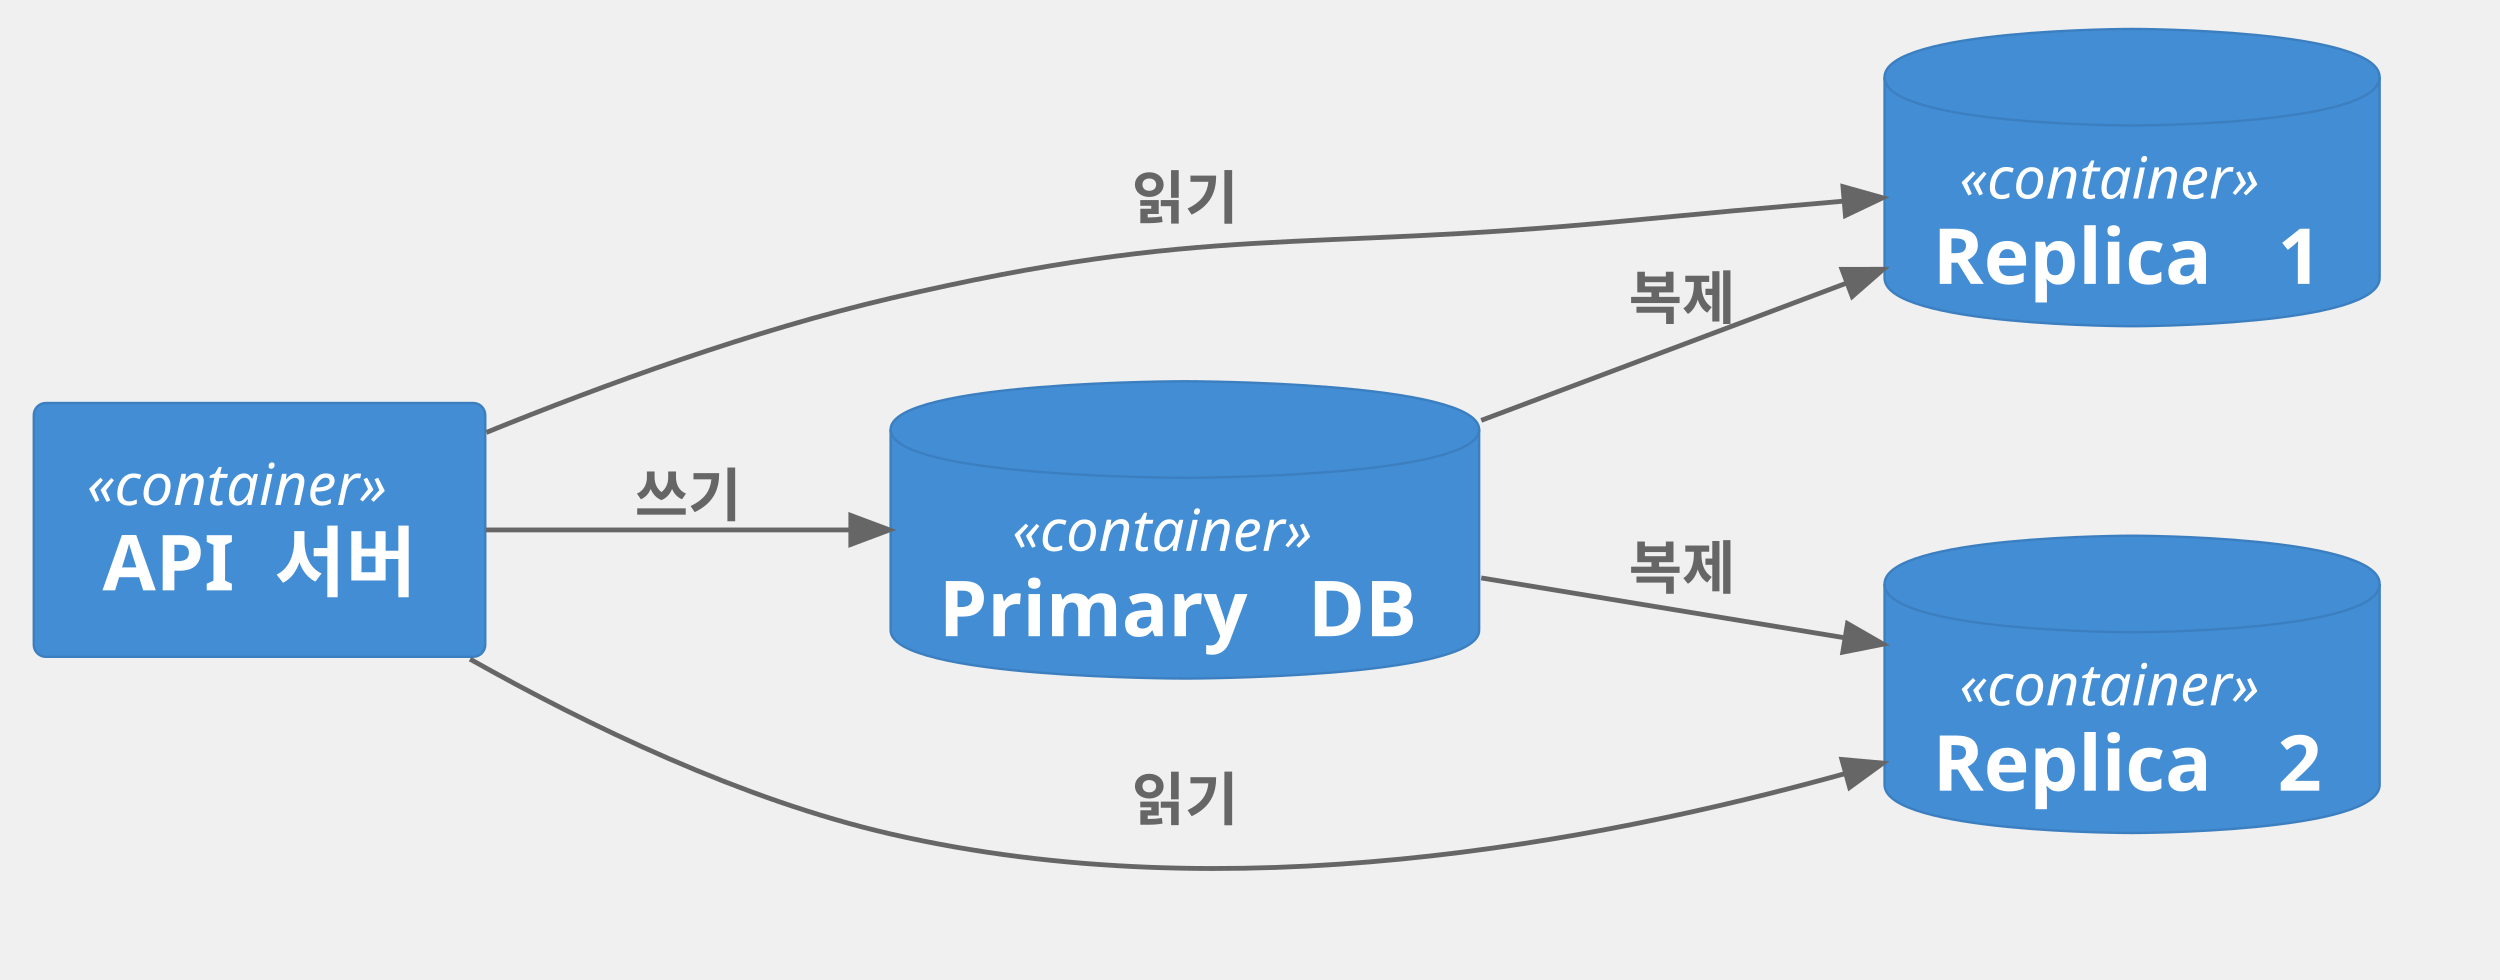
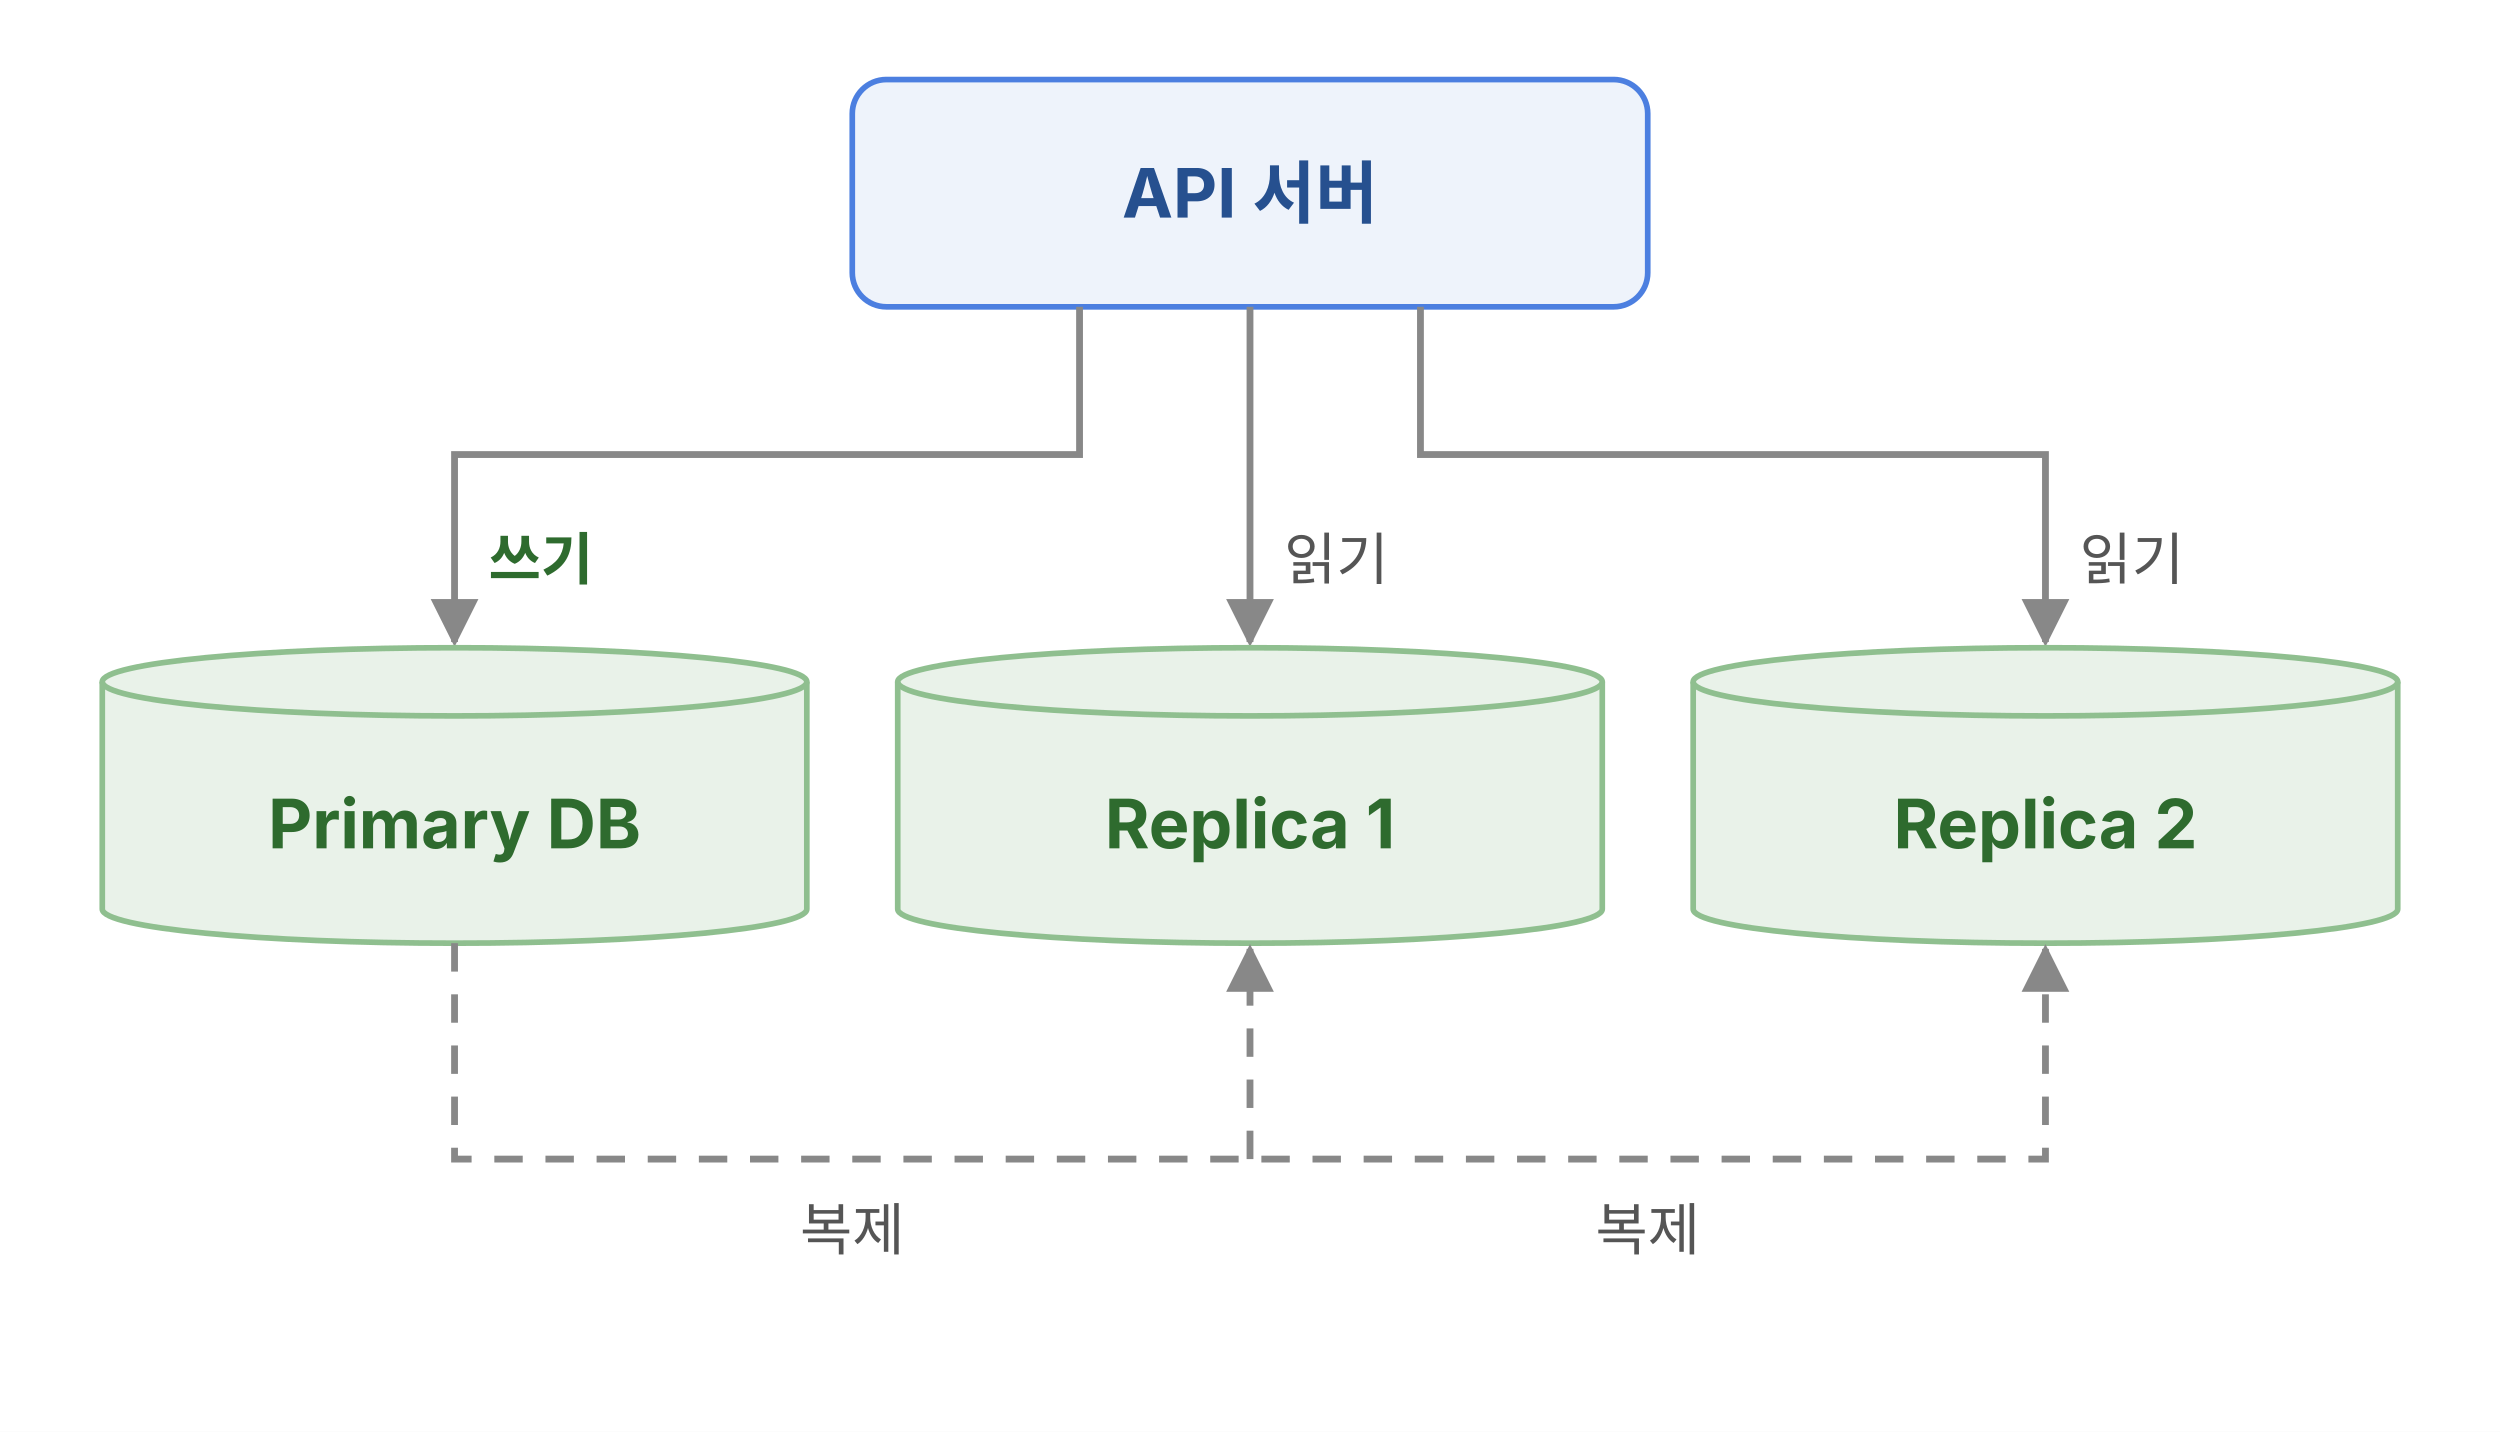
- <svg xmlns="http://www.w3.org/2000/svg" contentStyleType="text/css" data-diagram-type="DESCRIPTION" height="203px" preserveAspectRatio="none" style="width:518px;height:203px;background:#FFFFFF;" version="1.1" viewBox="0 0 518 203" width="518px" zoomAndPan="magnify">
-   <defs />
-   <g>
-     <g class="entity" data-qualified-name="api" data-source-line="2010" id="ent0001">
-       <rect fill="#438DD5" height="52.594" rx="2.5" ry="2.5" style="stroke:#3C7FC0;stroke-width:0.5;" width="93.543" x="7" y="83.5" />
-       <text fill="#FFFFFF" font-family="sans-serif" font-size="12" font-style="italic" lengthAdjust="spacing" textLength="71.543" x="18" y="104.639">«container»</text>
-       <text fill="#FFFFFF" font-family="sans-serif" font-size="16" font-weight="700" lengthAdjust="spacing" textLength="30.062" x="21.235" y="122.32">API</text>
-       <text fill="#FFFFFF" font-family="sans-serif" font-size="16" font-weight="700" lengthAdjust="spacing" textLength="5.57" x="51.297" y="122.32"> </text>
-       <text fill="#FFFFFF" font-family="sans-serif" font-size="16" font-weight="700" lengthAdjust="spacing" textLength="29.44" x="56.868" y="122.32">서버</text>
-     </g>
-     <g class="entity" data-qualified-name="primary" data-source-line="2014" id="ent0002">
-       <path d="M184.54,89 C184.54,79 245.509,79 245.509,79 C245.509,79 306.478,79 306.478,89 L306.478,130.594 C306.478,140.594 245.509,140.594 245.509,140.594 C245.509,140.594 184.54,140.594 184.54,130.594 L184.54,89" fill="#438DD5" style="stroke:#3C7FC0;stroke-width:0.5;" />
-       <path d="M184.54,89 C184.54,99 245.509,99 245.509,99 C245.509,99 306.478,99 306.478,89" fill="none" style="stroke:#3C7FC0;stroke-width:0.5;" />
-       <text fill="#FFFFFF" font-family="sans-serif" font-size="12" font-style="italic" lengthAdjust="spacing" textLength="71.543" x="209.737" y="114.139">«container»</text>
-       <text fill="#FFFFFF" font-family="sans-serif" font-size="16" font-weight="700" lengthAdjust="spacing" textLength="70.891" x="194.54" y="131.82">Primary</text>
-       <text fill="#FFFFFF" font-family="sans-serif" font-size="16" font-weight="700" lengthAdjust="spacing" textLength="5.57" x="265.431" y="131.82"> </text>
-       <text fill="#FFFFFF" font-family="sans-serif" font-size="16" font-weight="700" lengthAdjust="spacing" textLength="25.477" x="271.001" y="131.82">DB</text>
-     </g>
-     <g class="entity" data-qualified-name="r1" data-source-line="2014" id="ent0003">
-       <path d="M390.48,16 C390.48,6 441.769,6 441.769,6 C441.769,6 493.058,6 493.058,16 L493.058,57.594 C493.058,67.594 441.769,67.594 441.769,67.594 C441.769,67.594 390.48,67.594 390.48,57.594 L390.48,16" fill="#438DD5" style="stroke:#3C7FC0;stroke-width:0.5;" />
-       <path d="M390.48,16 C390.48,26 441.769,26 441.769,26 C441.769,26 493.058,26 493.058,16" fill="none" style="stroke:#3C7FC0;stroke-width:0.5;" />
-       <text fill="#FFFFFF" font-family="sans-serif" font-size="12" font-style="italic" lengthAdjust="spacing" textLength="71.543" x="405.998" y="41.139">«container»</text>
-       <text fill="#FFFFFF" font-family="sans-serif" font-size="16" font-weight="700" lengthAdjust="spacing" textLength="65.875" x="400.48" y="58.82">Replica</text>
-       <text fill="#FFFFFF" font-family="sans-serif" font-size="16" font-weight="700" lengthAdjust="spacing" textLength="5.57" x="466.355" y="58.82"> </text>
-       <text fill="#FFFFFF" font-family="sans-serif" font-size="16" font-weight="700" lengthAdjust="spacing" textLength="11.133" x="471.925" y="58.82">1</text>
-     </g>
-     <g class="entity" data-qualified-name="r2" data-source-line="2014" id="ent0004">
-       <path d="M390.48,121 C390.48,111 441.769,111 441.769,111 C441.769,111 493.058,111 493.058,121 L493.058,162.594 C493.058,172.594 441.769,172.594 441.769,172.594 C441.769,172.594 390.48,172.594 390.48,162.594 L390.48,121" fill="#438DD5" style="stroke:#3C7FC0;stroke-width:0.5;" />
-       <path d="M390.48,121 C390.48,131 441.769,131 441.769,131 C441.769,131 493.058,131 493.058,121" fill="none" style="stroke:#3C7FC0;stroke-width:0.5;" />
-       <text fill="#FFFFFF" font-family="sans-serif" font-size="12" font-style="italic" lengthAdjust="spacing" textLength="71.543" x="405.998" y="146.139">«container»</text>
-       <text fill="#FFFFFF" font-family="sans-serif" font-size="16" font-weight="700" lengthAdjust="spacing" textLength="65.875" x="400.48" y="163.82">Replica</text>
-       <text fill="#FFFFFF" font-family="sans-serif" font-size="16" font-weight="700" lengthAdjust="spacing" textLength="5.57" x="466.355" y="163.82"> </text>
-       <text fill="#FFFFFF" font-family="sans-serif" font-size="16" font-weight="700" lengthAdjust="spacing" textLength="11.133" x="471.925" y="163.82">2</text>
-     </g>
-     <g class="link" data-entity-1="ent0001" data-entity-2="ent0002" data-link-type="dependency" data-source-line="1404" id="lnk5">
-       <path d="M100.7,109.8 C125.82,109.8 149.24,109.8 176.29,109.8" fill="none" id="api-to-primary" style="stroke:#666666;stroke-width:1;" />
-       <polygon fill="#666666" points="184.29,109.8,176.29,106.8,176.29,112.8,184.29,109.8" style="stroke:#666666;stroke-width:1;stroke-linejoin:miter;stroke-miterlimit:10;" />
-       <text fill="#666666" font-family="sans-serif" font-size="12" font-weight="700" lengthAdjust="spacing" textLength="22.08" x="131.54" y="106.939">쓰기</text>
-     </g>
-     <g class="link" data-entity-1="ent0001" data-entity-2="ent0003" data-link-type="dependency" data-source-line="1404" id="lnk6">
-       <path d="M100.76,89.6 C125.2,79.68 156.01,68.47 184.54,61.8 C250.66,46.35 268.89,52.27 336.48,45.8 C353.94,44.13 365.079,43.123 382.119,41.663" fill="none" id="api-to-r1" style="stroke:#666666;stroke-width:1;" />
-       <polygon fill="#666666" points="390.09,40.98,381.863,38.674,382.375,44.652,390.09,40.98" style="stroke:#666666;stroke-width:1;stroke-linejoin:miter;stroke-miterlimit:10;" />
-       <text fill="#666666" font-family="sans-serif" font-size="12" font-weight="700" lengthAdjust="spacing" textLength="22.08" x="234.51" y="45.299">읽기</text>
-     </g>
-     <g class="link" data-entity-1="ent0001" data-entity-2="ent0004" data-link-type="dependency" data-source-line="1404" id="lnk7">
-       <path d="M97.39,136.57 C121.87,150.36 153.79,165.73 184.54,172.8 C254.85,188.96 330.36,174.675 382.44,160.255" fill="none" id="api-to-r2" style="stroke:#666666;stroke-width:1;" />
-       <polygon fill="#666666" points="390.15,158.12,381.64,157.363,383.241,163.146,390.15,158.12" style="stroke:#666666;stroke-width:1;stroke-linejoin:miter;stroke-miterlimit:10;" />
-       <text fill="#666666" font-family="sans-serif" font-size="12" font-weight="700" lengthAdjust="spacing" textLength="22.08" x="234.51" y="169.939">읽기</text>
-     </g>
-     <g class="link" data-entity-1="ent0002" data-entity-2="ent0003" data-link-type="dependency" data-source-line="1404" id="lnk8">
-       <path d="M306.91,87.1 C333.64,77.06 357.231,68.195 382.721,58.614" fill="none" id="primary-to-r1" style="stroke:#666666;stroke-width:1;" />
-       <polygon fill="#666666" points="390.21,55.8,381.666,55.806,383.777,61.423,390.21,55.8" style="stroke:#666666;stroke-width:1;stroke-linejoin:miter;stroke-miterlimit:10;" />
-       <text fill="#666666" font-family="sans-serif" font-size="12" font-weight="700" lengthAdjust="spacing" textLength="22.08" x="337.48" y="66.069">복제</text>
-     </g>
-     <g class="link" data-entity-1="ent0002" data-entity-2="ent0004" data-link-type="dependency" data-source-line="1404" id="lnk9">
-       <path d="M306.91,119.75 C333.64,124.15 356.826,127.969 382.316,132.169" fill="none" id="primary-to-r2" style="stroke:#666666;stroke-width:1;" />
-       <polygon fill="#666666" points="390.21,133.47,382.804,129.209,381.829,135.13,390.21,133.47" style="stroke:#666666;stroke-width:1;stroke-linejoin:miter;stroke-miterlimit:10;" />
-       <text fill="#666666" font-family="sans-serif" font-size="12" font-weight="700" lengthAdjust="spacing" textLength="22.08" x="337.48" y="121.979">복제</text>
-     </g>
-   </g>
+ <svg xmlns="http://www.w3.org/2000/svg" width="440" height="252" viewBox="0 0 440 252" font-family="-apple-system, 'Segoe UI', 'Noto Sans KR', sans-serif">
+   <defs>
+     <marker id="ah" viewBox="0 0 10 10" refX="9" refY="5" markerWidth="7" markerHeight="7" orient="auto-start-reverse">
+       <path d="M0,0 L10,5 L0,10 z" fill="#888" />
+     </marker>
+   </defs>
+   <rect x="0" y="0" width="440" height="252" fill="#FFFFFF" />
+   <rect x="150" y="14" width="140" height="40" rx="6" fill="#EEF3FB" stroke="#4C7FE0" />
+   <text x="220" y="38.3" font-size="12" fill="#26508F" text-anchor="middle" font-weight="bold">API 서버</text>
+   <polyline points="190,54 190,80 80,80 80,113" fill="none" stroke="#888" stroke-width="1.2" marker-end="url(#ah)" />
+   <text x="86" y="102" font-size="10" fill="#2E6B2E" text-anchor="start" font-weight="bold" stroke="#FFFFFF" stroke-width="3" paint-order="stroke">쓰기</text>
+   <line x1="220" y1="54" x2="220" y2="113" stroke="#888" stroke-width="1.2" marker-end="url(#ah)" />
+   <text x="226" y="102" font-size="10" fill="#555" text-anchor="start" stroke="#FFFFFF" stroke-width="3" paint-order="stroke">읽기</text>
+   <polyline points="250,54 250,80 360,80 360,113" fill="none" stroke="#888" stroke-width="1.2" marker-end="url(#ah)" />
+   <text x="366" y="102" font-size="10" fill="#555" text-anchor="start" stroke="#FFFFFF" stroke-width="3" paint-order="stroke">읽기</text>
+   <path d="M18.0,120 a62.0,6 0 0,1 124,0 v40 a62.0,6 0 0,1 -124,0 z" fill="#E9F2E9" stroke="#8FBF8F" />
+   <path d="M18.0,120 a62.0,6 0 0,0 124,0" fill="none" stroke="#8FBF8F" />
+   <text x="80" y="149.3" font-size="12" fill="#2E6B2E" text-anchor="middle" font-weight="bold">Primary DB</text>
+   <path d="M158.0,120 a62.0,6 0 0,1 124,0 v40 a62.0,6 0 0,1 -124,0 z" fill="#E9F2E9" stroke="#8FBF8F" />
+   <path d="M158.0,120 a62.0,6 0 0,0 124,0" fill="none" stroke="#8FBF8F" />
+   <text x="220" y="149.3" font-size="12" fill="#2E6B2E" text-anchor="middle" font-weight="bold">Replica 1</text>
+   <path d="M298.0,120 a62.0,6 0 0,1 124,0 v40 a62.0,6 0 0,1 -124,0 z" fill="#E9F2E9" stroke="#8FBF8F" />
+   <path d="M298.0,120 a62.0,6 0 0,0 124,0" fill="none" stroke="#8FBF8F" />
+   <text x="360" y="149.3" font-size="12" fill="#2E6B2E" text-anchor="middle" font-weight="bold">Replica 2</text>
+   <polyline points="80,166 80,204 360,204 360,167" fill="none" stroke="#888" stroke-width="1.2" stroke-dasharray="5 4" marker-end="url(#ah)" />
+   <polyline points="220,204 220,167" fill="none" stroke="#888" stroke-width="1.2" stroke-dasharray="5 4" marker-end="url(#ah)" />
+   <text x="150" y="220" font-size="10" fill="#555" text-anchor="middle" stroke="#FFFFFF" stroke-width="3" paint-order="stroke">복제</text>
+   <text x="290" y="220" font-size="10" fill="#555" text-anchor="middle" stroke="#FFFFFF" stroke-width="3" paint-order="stroke">복제</text>
</svg>
